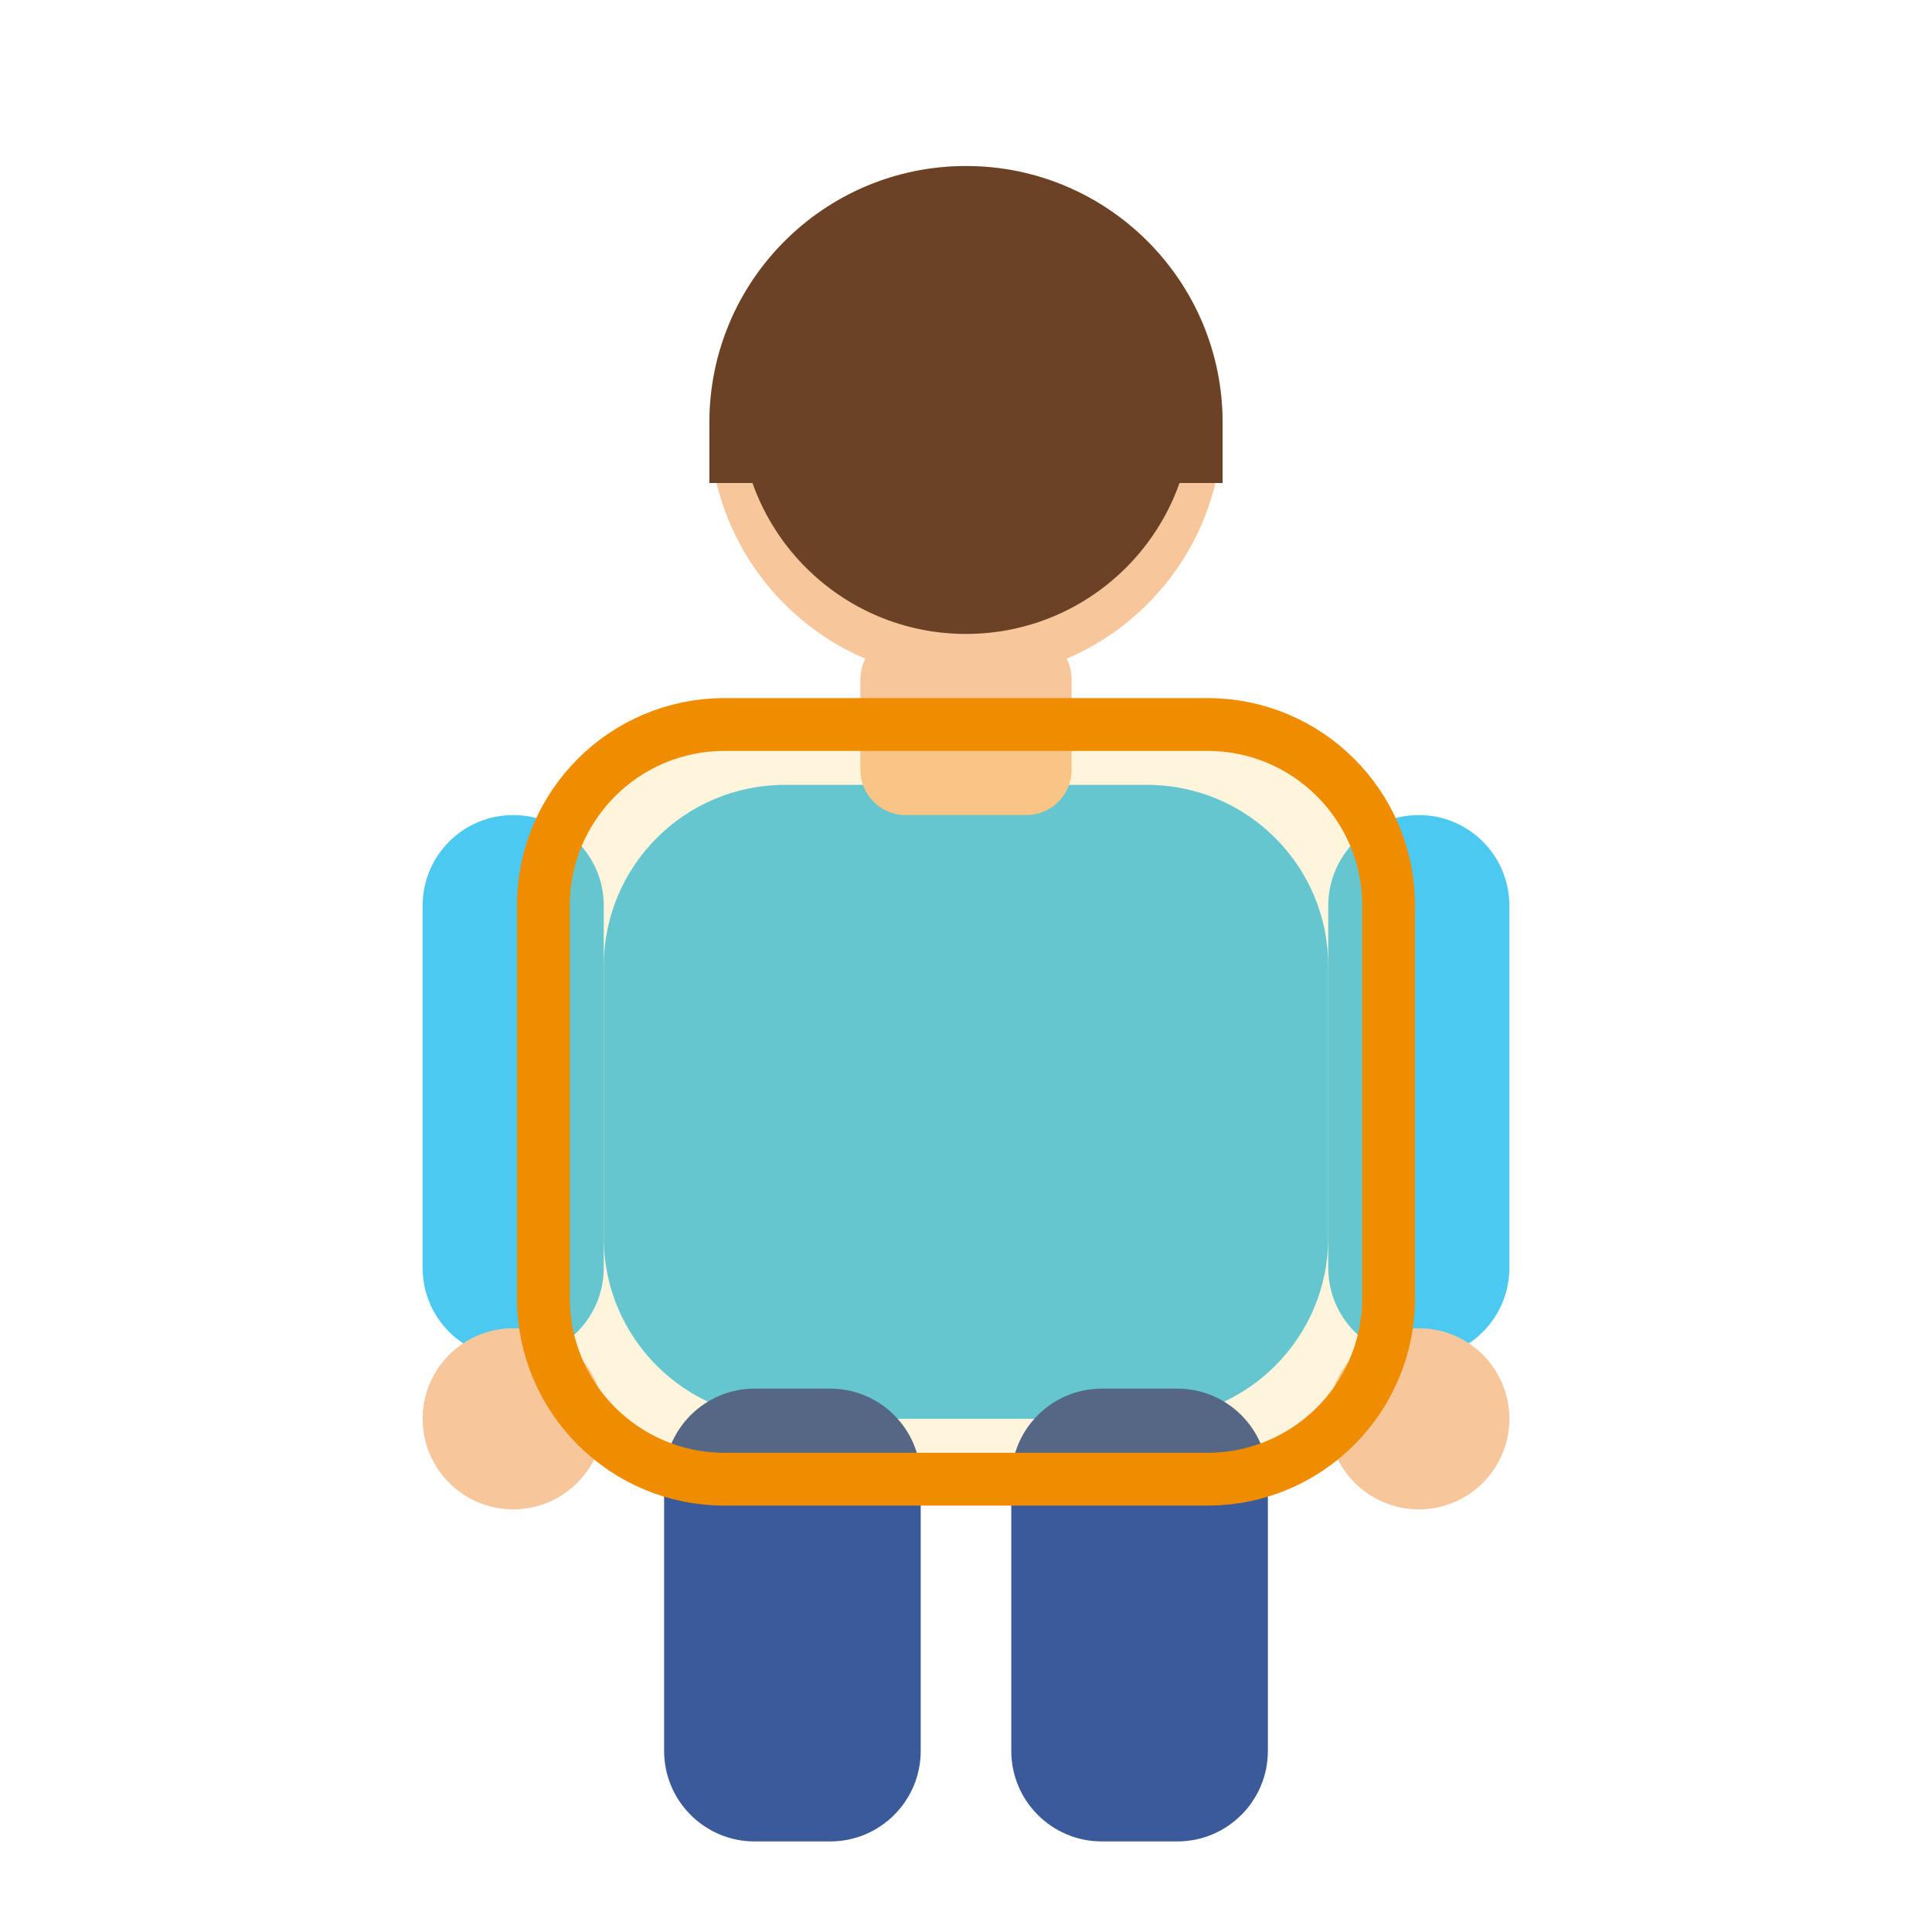
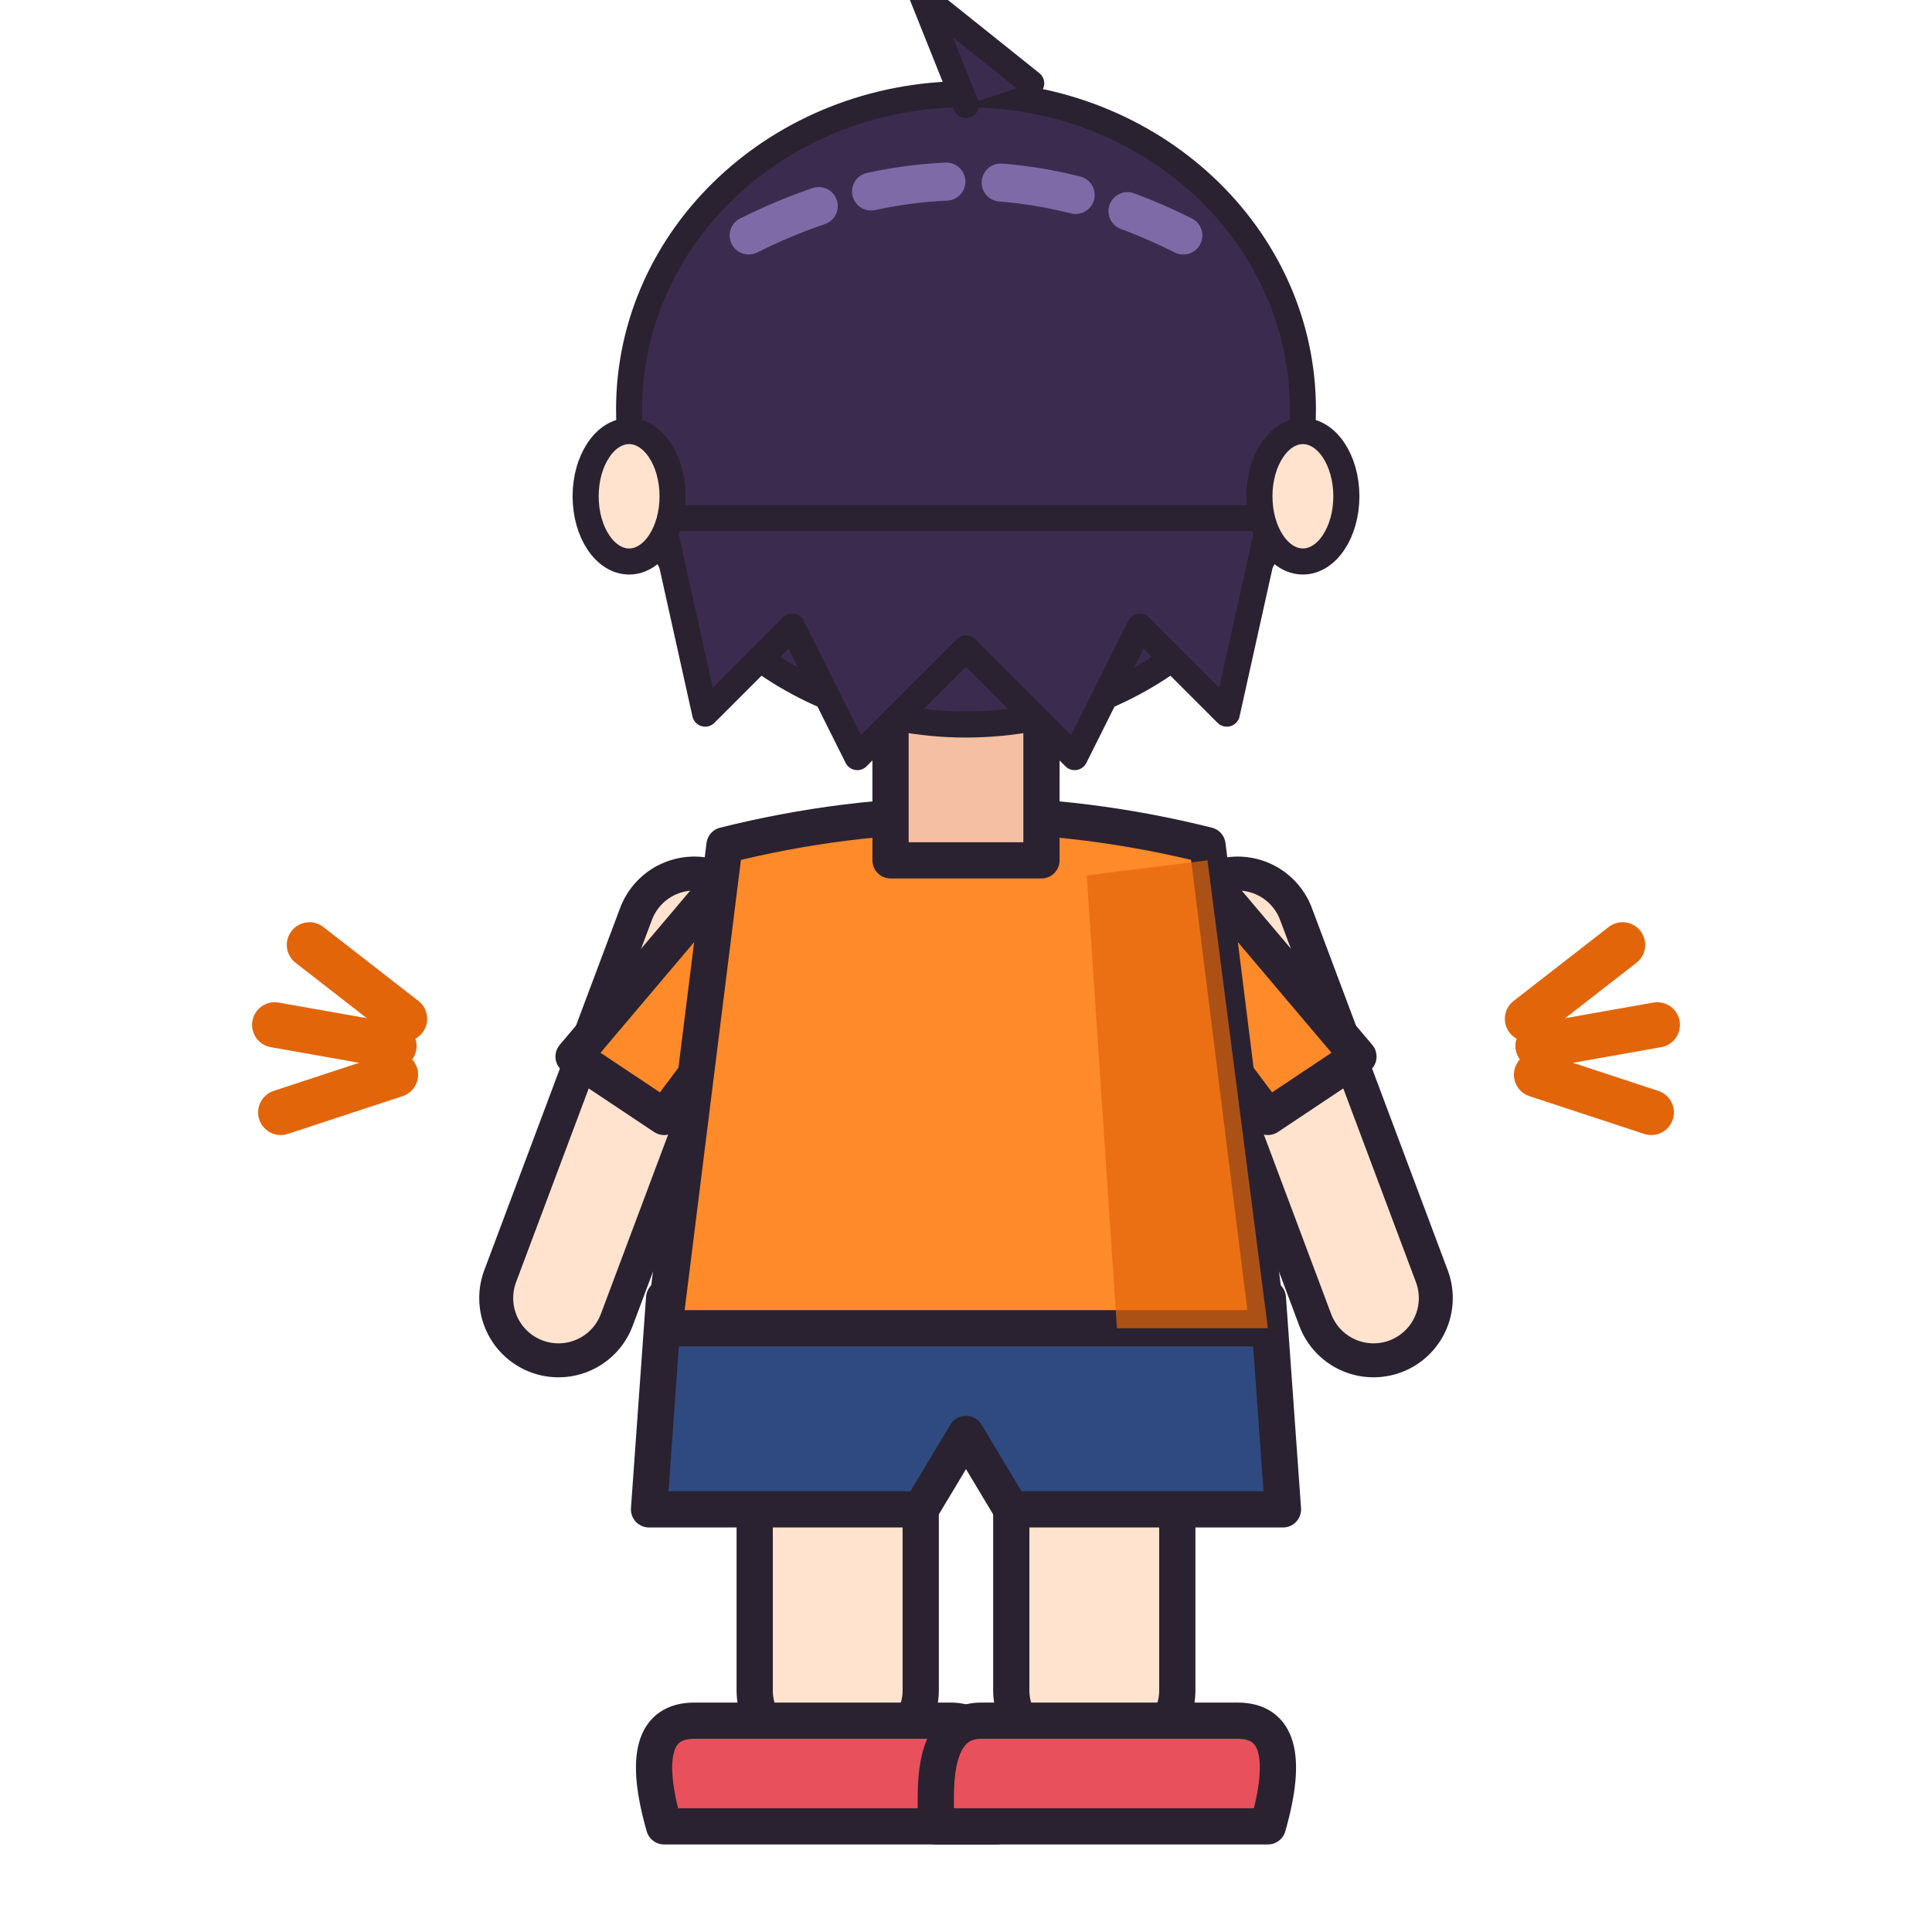
<svg xmlns="http://www.w3.org/2000/svg" viewBox="0 0 128 128" width="128" height="128">
-   <rect x="40" y="52" width="48" height="42" rx="12" fill="#4CC9F0" />
-   <rect x="28" y="54" width="12" height="36" rx="6" fill="#4CC9F0" />
-   <rect x="88" y="54" width="12" height="36" rx="6" fill="#4CC9F0" />
-   <circle cx="34" cy="94" r="6" fill="#F7C79B" />
-   <circle cx="94" cy="94" r="6" fill="#F7C79B" />
-   <rect x="44" y="92" width="17" height="30" rx="6" fill="#3A5A99" />
-   <rect x="67" y="92" width="17" height="30" rx="6" fill="#3A5A99" />
-   <rect x="57" y="42" width="14" height="12" rx="3" fill="#F7C79B" />
-   <circle cx="64" cy="28" r="17" fill="#F7C79B" />
-   <path d="M47,28 a17,17 0 0 1 34,0 v4 h-34 Z" fill="#6B4226" />
-   <circle cx="64" cy="27" r="15" fill="#6B4226" />
-   <rect x="36" y="48" width="56" height="50" rx="12" fill="#FFB703" fill-opacity=".14" stroke="#F08C00" stroke-width="3.5" stroke-linejoin="round" />
+   <defs>
+     <filter id="aura" x="-30%" y="-30%" width="160%" height="160%">
+       <feMorphology in="SourceAlpha" operator="dilate" radius="4.5" result="d" />
+       <feFlood flood-color="#FF8A2A" />
+       <feComposite in2="d" operator="in" result="glow" />
+       <feMerge>
+         <feMergeNode in="glow" />
+         <feMergeNode in="SourceGraphic" />
+       </feMerge>
+     </filter>
+   </defs>
+   <rect x="50" y="94" width="11" height="22" rx="4" fill="#FFE3CF" stroke="#2A2230" stroke-width="2.4" stroke-linejoin="round" stroke-linecap="round" />
+   <rect x="67" y="94" width="11" height="22" rx="4" fill="#FFE3CF" stroke="#2A2230" stroke-width="2.4" stroke-linejoin="round" stroke-linecap="round" />
+   <path d="M46,114 h17 q3,0 3,5 v2 h-22 q-2,-7 2,-7 Z" fill="#E8505B" stroke="#2A2230" stroke-width="2.4" stroke-linejoin="round" stroke-linecap="round" />
+   <path d="M65,114 h17 q4,0 2,7 h-22 v-2 q0,-5 3,-5 Z" fill="#E8505B" stroke="#2A2230" stroke-width="2.4" stroke-linejoin="round" stroke-linecap="round" />
+   <path d="M44,86 H84 L85,100 H67 L64,95 L61,100 H43 Z" fill="#2F4A80" stroke="#2A2230" stroke-width="2.4" stroke-linejoin="round" stroke-linecap="round" />
+   <path d="M46,62 L37,86" fill="none" stroke="#2A2230" stroke-width="10.5" stroke-linecap="round" />
+   <path d="M46,62 L37,86" fill="none" stroke="#FFE3CF" stroke-width="6" stroke-linecap="round" />
+   <path d="M49,57 L38,70 L44,74 L50,66 Z" fill="#FF8A2A" stroke="#2A2230" stroke-width="2.4" stroke-linejoin="round" stroke-linecap="round" />
+   <path d="M82,62 L91,86" fill="none" stroke="#2A2230" stroke-width="10.5" stroke-linecap="round" />
+   <path d="M82,62 L91,86" fill="none" stroke="#FFE3CF" stroke-width="6" stroke-linecap="round" />
+   <path d="M79,57 L90,70 L84,74 L78,66 Z" fill="#FF8A2A" stroke="#2A2230" stroke-width="2.4" stroke-linejoin="round" stroke-linecap="round" />
+   <path d="M48,56 Q64,52 80,56 L84,88 H44 Z" fill="#FF8A2A" stroke="#2A2230" stroke-width="2.4" stroke-linejoin="round" stroke-linecap="round" />
+   <path d="M72,58 L80,57 L84,88 H74 Z" fill="#E2650A" opacity=".7" />
+   <rect x="59" y="47" width="10" height="10" fill="#F4BFA2" stroke="#2A2230" stroke-width="2.4" stroke-linejoin="round" stroke-linecap="round" />
+   <g transform="translate(64,30) scale(0.72) translate(-64,-40)">
+     <ellipse cx="64" cy="36" rx="31" ry="29" fill="#3B2C4F" stroke="#2A2230" stroke-width="2.4" stroke-linejoin="round" stroke-linecap="round" />
+     <path d="M36,46 L40,64 L48,56 L54,68 L64,58 L74,68 L80,56 L88,64 L92,46 Z" fill="#3B2C4F" stroke="#2A2230" stroke-width="2.4" stroke-linejoin="round" stroke-linecap="round" />
+     <ellipse cx="33" cy="44" rx="4" ry="6" fill="#FFE3CF" stroke="#2A2230" stroke-width="2.4" stroke-linejoin="round" stroke-linecap="round" />
+     <ellipse cx="95" cy="44" rx="4" ry="6" fill="#FFE3CF" stroke="#2A2230" stroke-width="2.4" stroke-linejoin="round" stroke-linecap="round" />
+     <path d="M44,20 Q64,10 84,20" fill="none" stroke="#7E6AA6" stroke-width="3.5" stroke-linecap="round" stroke-dasharray="7 5" />
+     <path d="M64,8 L60,-2 L70,6" fill="#3B2C4F" stroke="#2A2230" stroke-width="2.4" stroke-linejoin="round" stroke-linecap="round" />
+   </g>
+   <line x1="26.2" y1="71.2" x2="18.6" y2="73.7" stroke="#E2650A" stroke-width="3" stroke-linecap="round" />
+   <line x1="26.1" y1="69.3" x2="18.2" y2="67.9" stroke="#E2650A" stroke-width="3" stroke-linecap="round" />
+   <line x1="26.8" y1="67.5" x2="20.5" y2="62.6" stroke="#E2650A" stroke-width="3" stroke-linecap="round" />
+   <line x1="101.2" y1="67.5" x2="107.5" y2="62.6" stroke="#E2650A" stroke-width="3" stroke-linecap="round" />
+   <line x1="101.9" y1="69.3" x2="109.8" y2="67.9" stroke="#E2650A" stroke-width="3" stroke-linecap="round" />
+   <line x1="101.8" y1="71.2" x2="109.4" y2="73.7" stroke="#E2650A" stroke-width="3" stroke-linecap="round" />
</svg>
